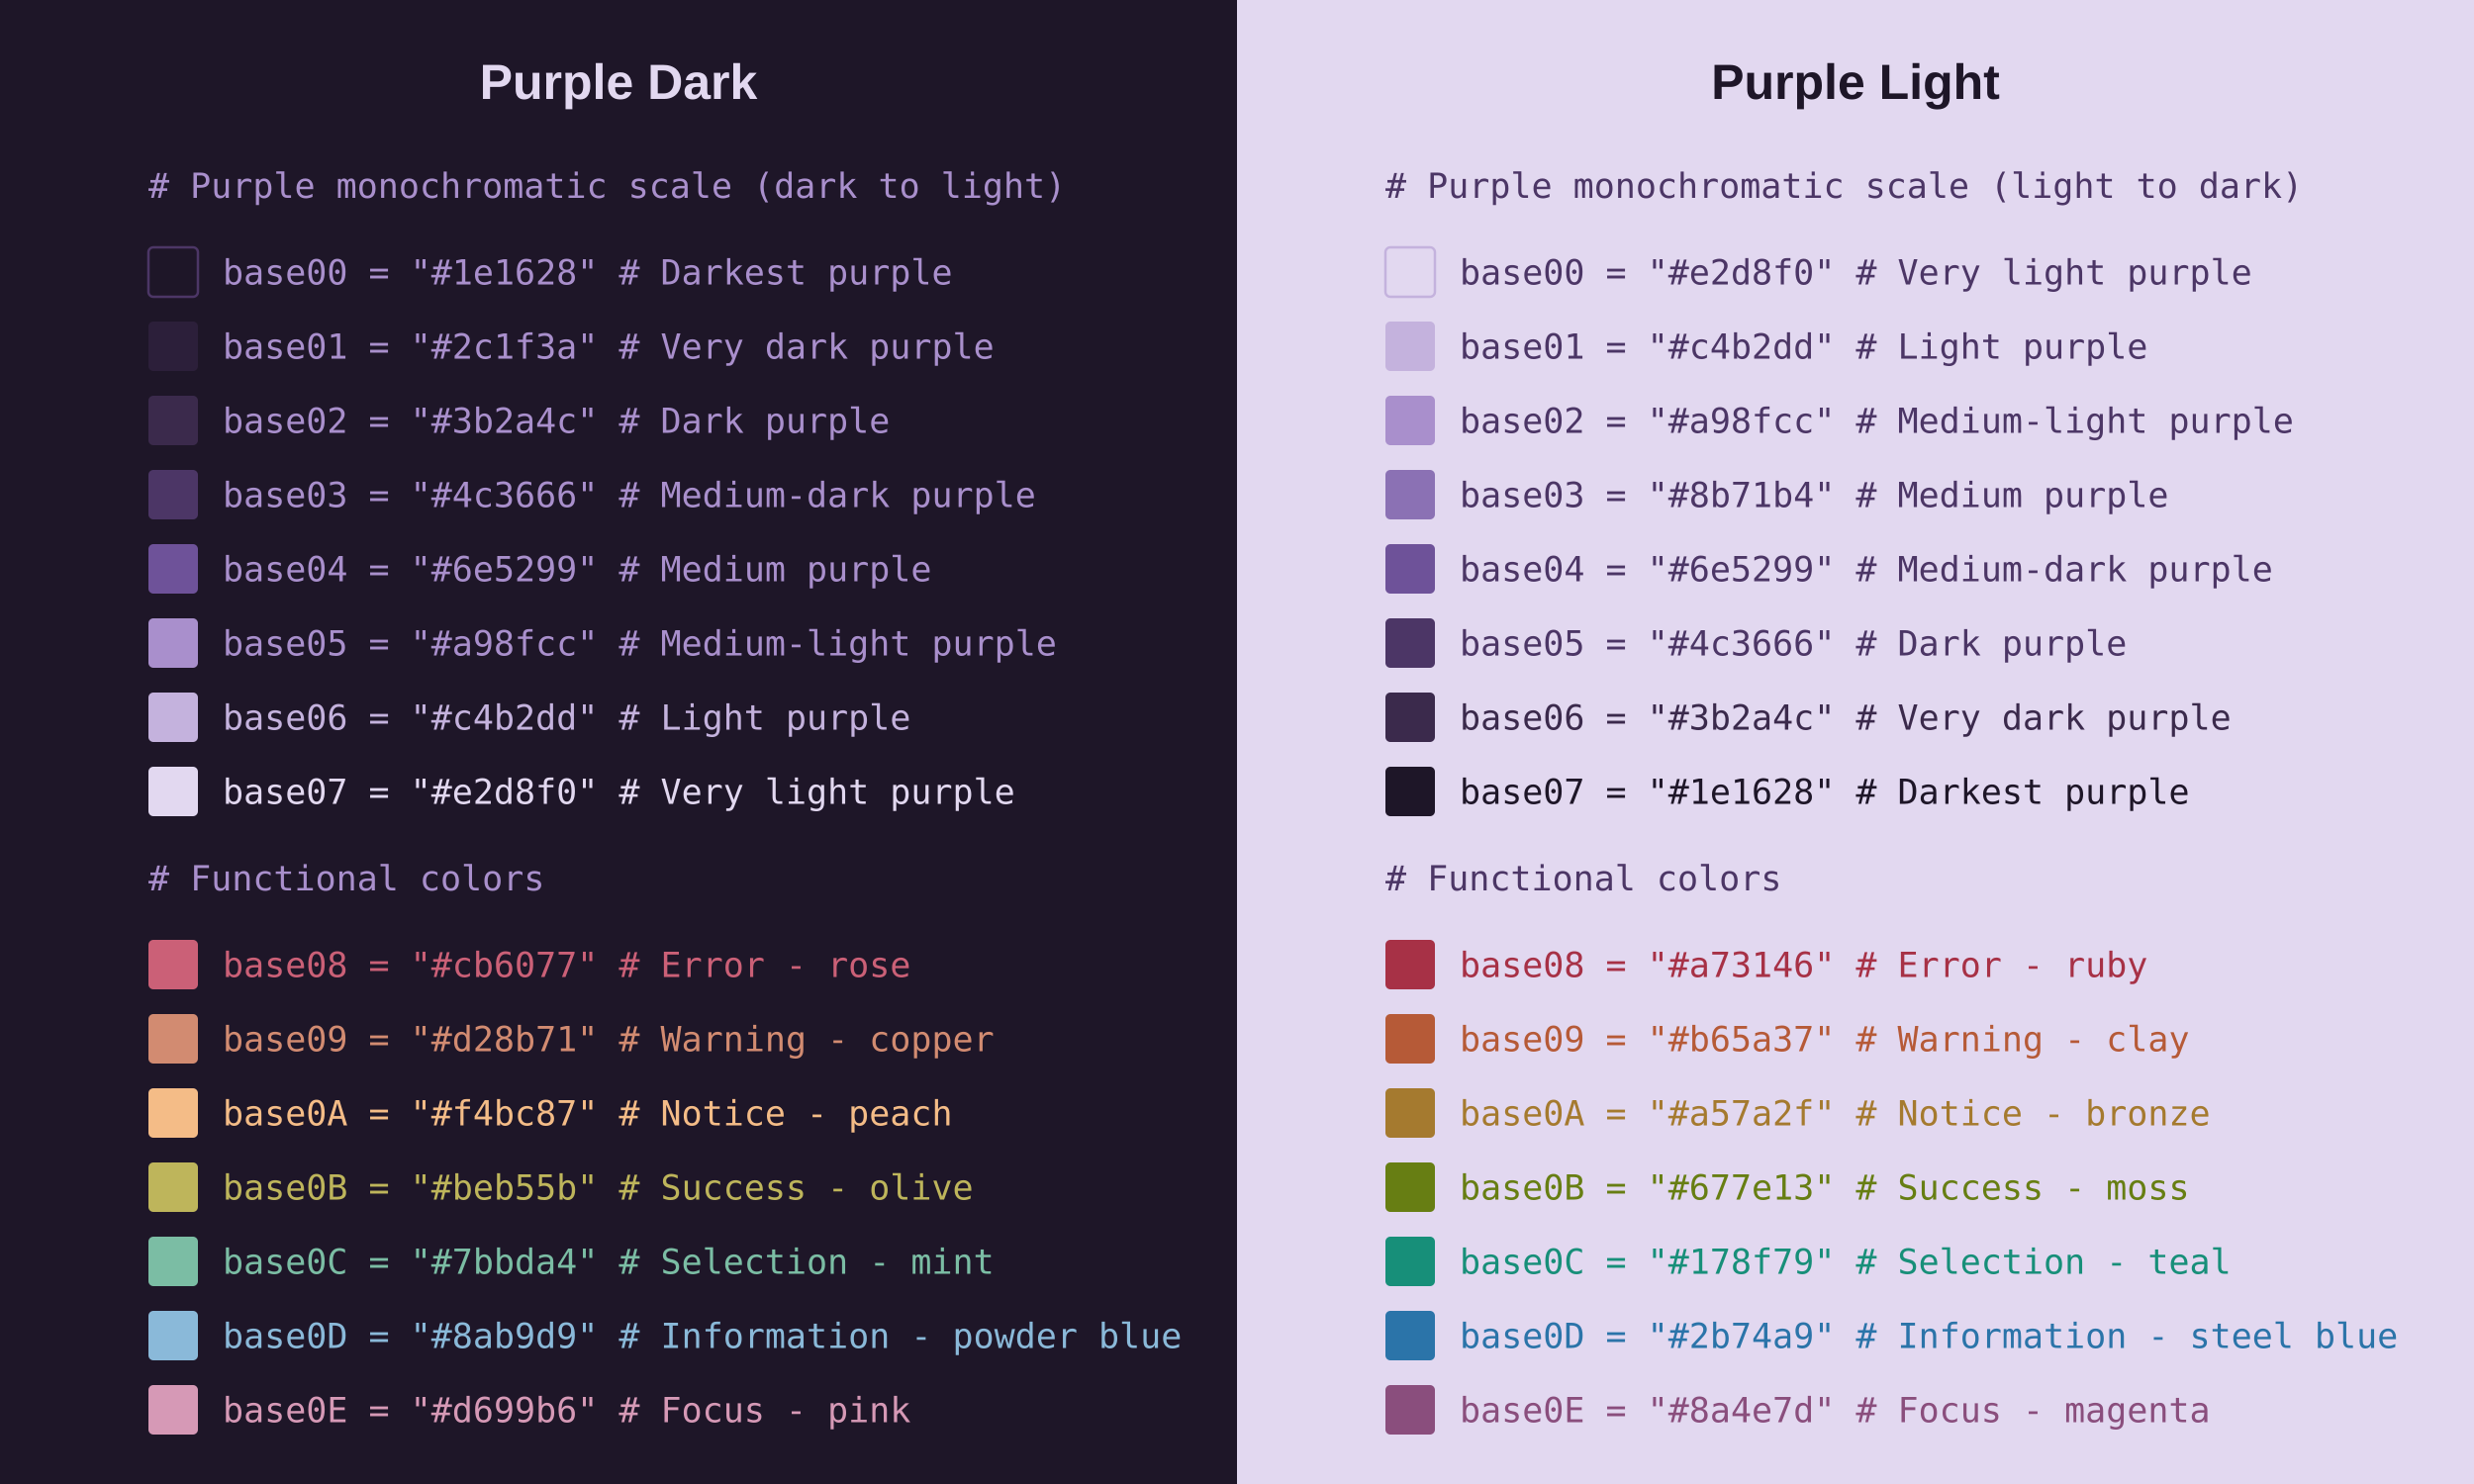
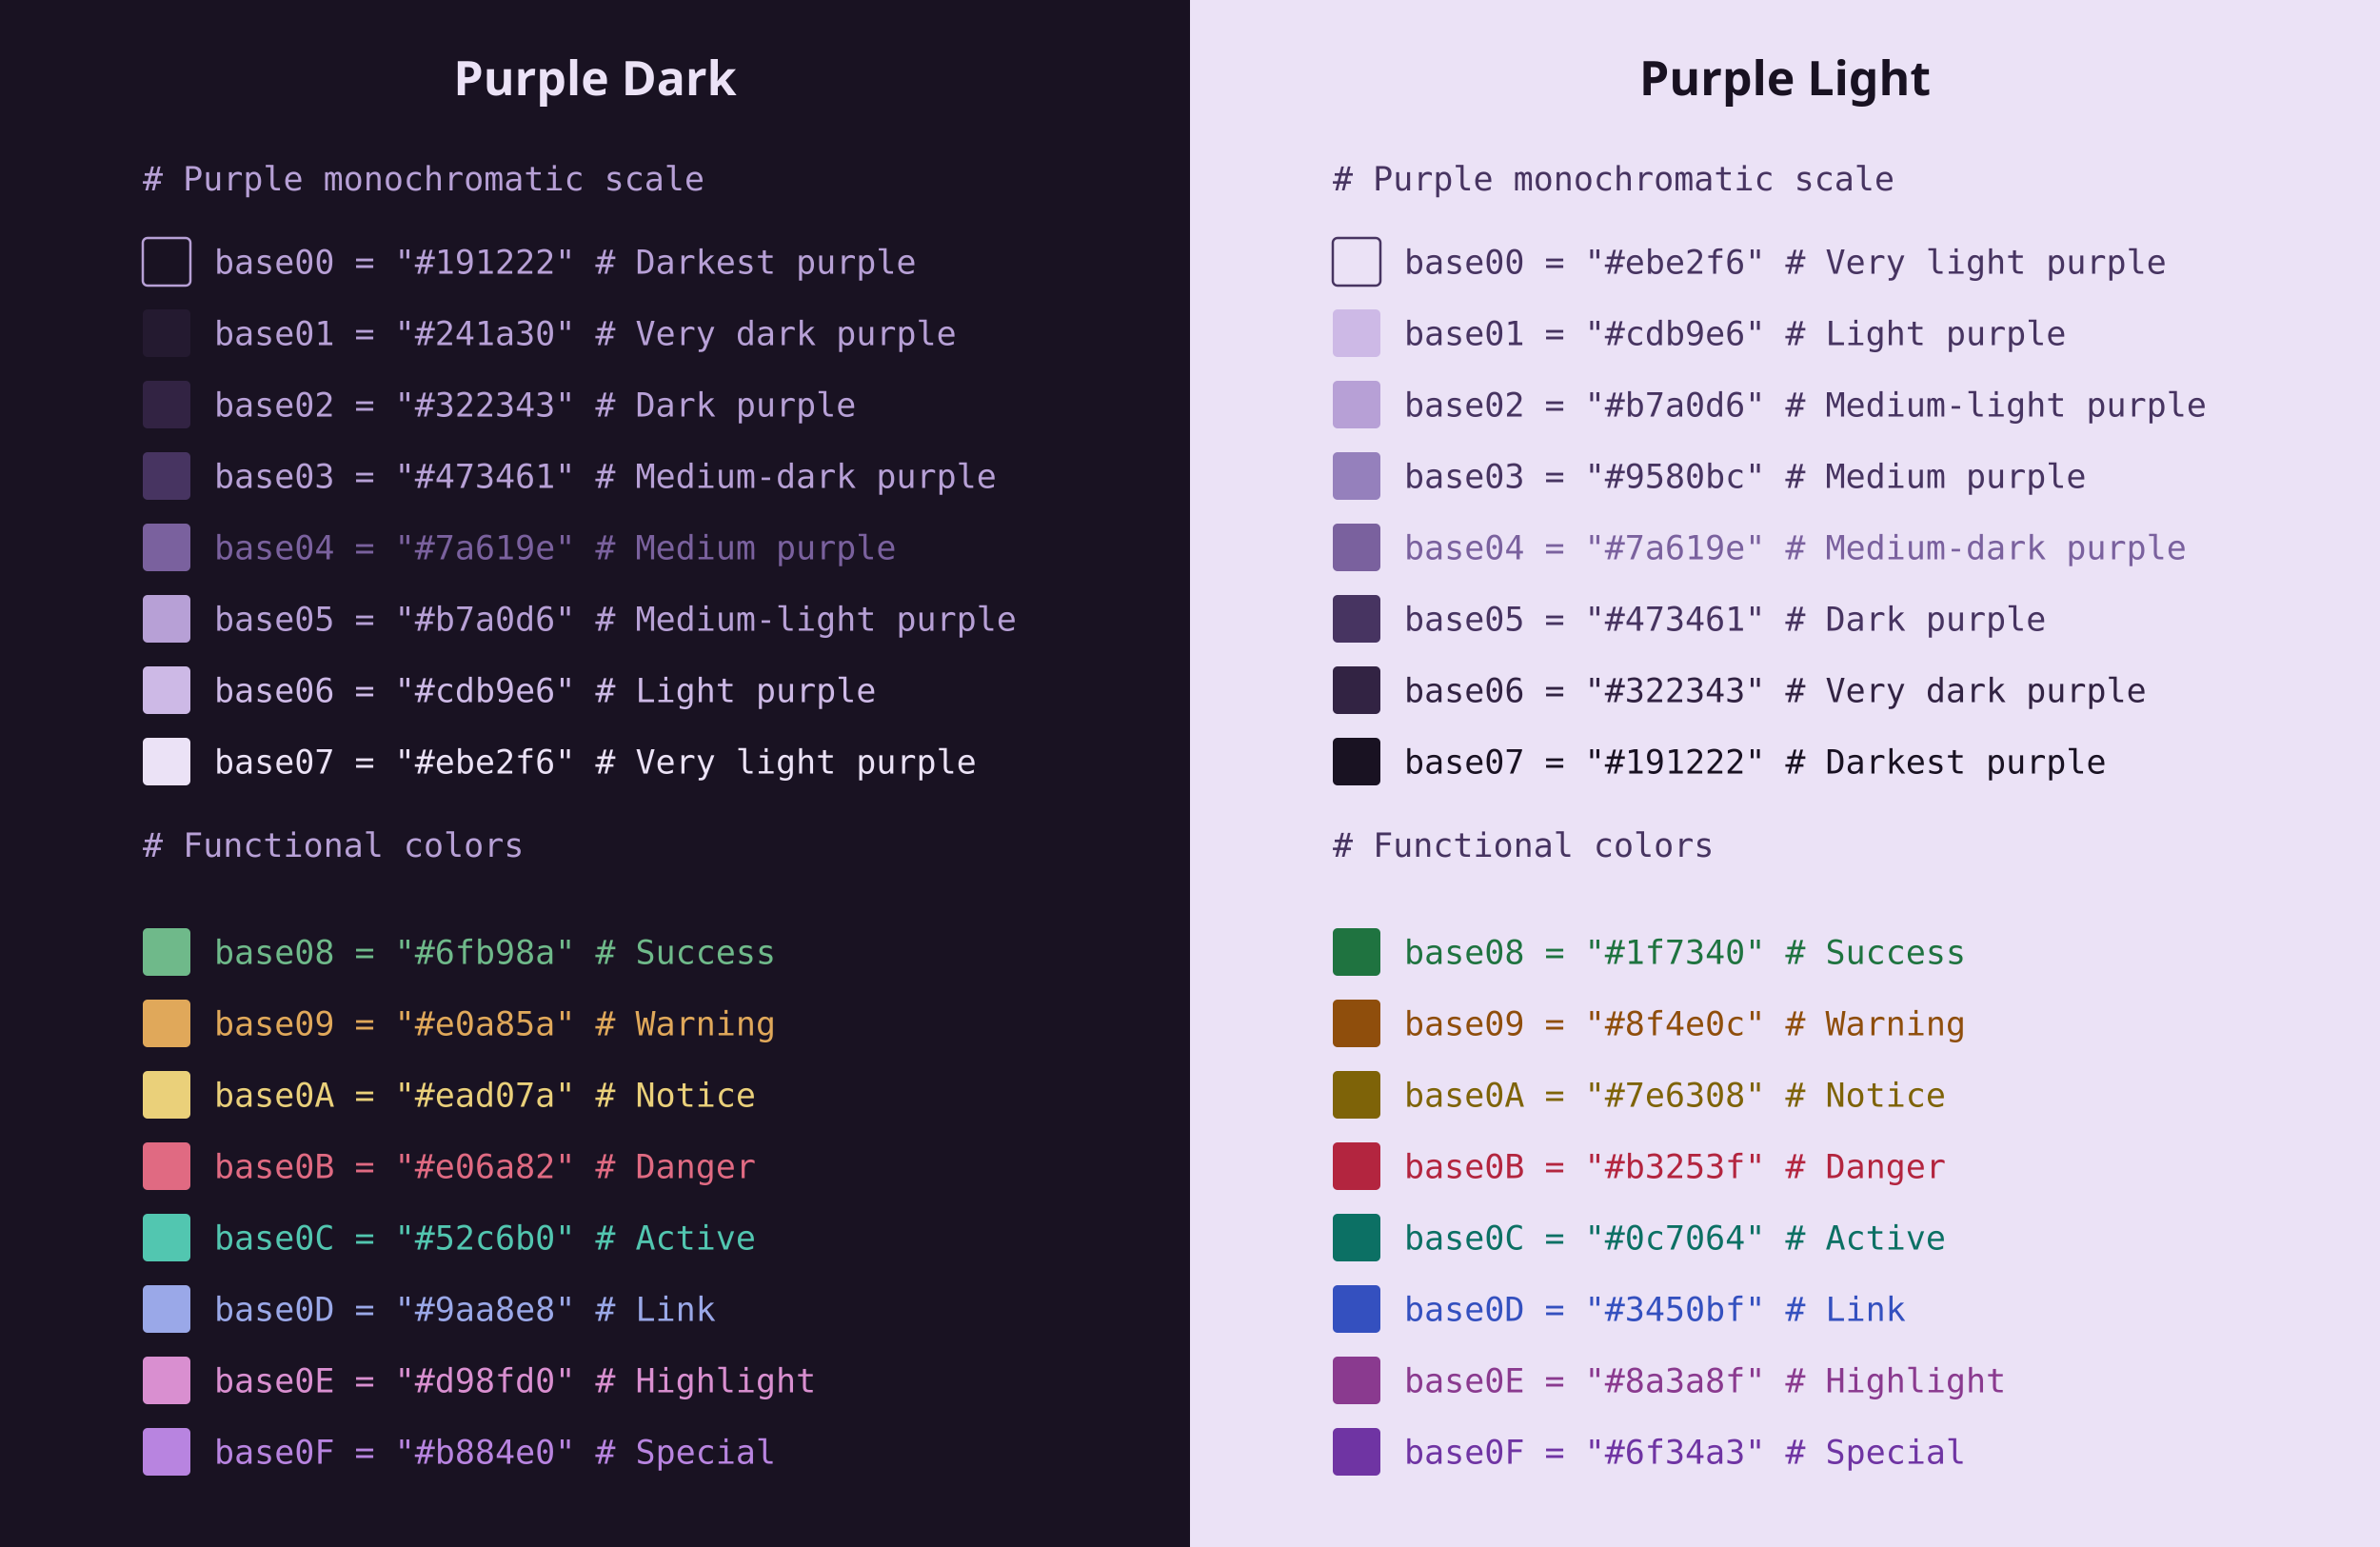
- <svg xmlns="http://www.w3.org/2000/svg" viewBox="0 0 1000 600">
-   <rect x="0" y="0" width="500" height="600" fill="#1e1628" />
-   <rect x="500" y="0" width="500" height="600" fill="#e2d8f0" />
-   <text x="250" y="40" font-family="Arial, sans-serif" font-size="20" font-weight="bold" text-anchor="middle" fill="#e2d8f0">Purple Dark</text>
-   <text x="750" y="40" font-family="Arial, sans-serif" font-size="20" font-weight="bold" text-anchor="middle" fill="#1e1628">Purple Light</text>
-   <text x="60" y="80" font-family="monospace" font-size="14" fill="#a98fcc"># Purple monochromatic scale (dark to light)</text>
-   <rect x="60" y="100" width="20" height="20" rx="2" fill="#1e1628" stroke="#4c3666" stroke-width="1" />
-   <text x="90" y="115" font-family="monospace" font-size="14" fill="#a98fcc">base00 = "#1e1628" # Darkest purple</text>
-   <rect x="60" y="130" width="20" height="20" rx="2" fill="#2c1f3a" />
-   <text x="90" y="145" font-family="monospace" font-size="14" fill="#a98fcc">base01 = "#2c1f3a" # Very dark purple</text>
-   <rect x="60" y="160" width="20" height="20" rx="2" fill="#3b2a4c" />
-   <text x="90" y="175" font-family="monospace" font-size="14" fill="#a98fcc">base02 = "#3b2a4c" # Dark purple</text>
-   <rect x="60" y="190" width="20" height="20" rx="2" fill="#4c3666" />
-   <text x="90" y="205" font-family="monospace" font-size="14" fill="#a98fcc">base03 = "#4c3666" # Medium-dark purple</text>
-   <rect x="60" y="220" width="20" height="20" rx="2" fill="#6e5299" />
-   <text x="90" y="235" font-family="monospace" font-size="14" fill="#a98fcc">base04 = "#6e5299" # Medium purple</text>
-   <rect x="60" y="250" width="20" height="20" rx="2" fill="#a98fcc" />
-   <text x="90" y="265" font-family="monospace" font-size="14" fill="#a98fcc">base05 = "#a98fcc" # Medium-light purple</text>
-   <rect x="60" y="280" width="20" height="20" rx="2" fill="#c4b2dd" />
-   <text x="90" y="295" font-family="monospace" font-size="14" fill="#c4b2dd">base06 = "#c4b2dd" # Light purple</text>
-   <rect x="60" y="310" width="20" height="20" rx="2" fill="#e2d8f0" />
-   <text x="90" y="325" font-family="monospace" font-size="14" fill="#e2d8f0">base07 = "#e2d8f0" # Very light purple</text>
-   <text x="60" y="360" font-family="monospace" font-size="14" fill="#a98fcc"># Functional colors</text>
-   <rect x="60" y="380" width="20" height="20" rx="2" fill="#cb6077" />
-   <text x="90" y="395" font-family="monospace" font-size="14" fill="#cb6077">base08 = "#cb6077" # Error - rose</text>
-   <rect x="60" y="410" width="20" height="20" rx="2" fill="#d28b71" />
-   <text x="90" y="425" font-family="monospace" font-size="14" fill="#d28b71">base09 = "#d28b71" # Warning - copper</text>
-   <rect x="60" y="440" width="20" height="20" rx="2" fill="#f4bc87" />
-   <text x="90" y="455" font-family="monospace" font-size="14" fill="#f4bc87">base0A = "#f4bc87" # Notice - peach</text>
-   <rect x="60" y="470" width="20" height="20" rx="2" fill="#beb55b" />
-   <text x="90" y="485" font-family="monospace" font-size="14" fill="#beb55b">base0B = "#beb55b" # Success - olive</text>
-   <rect x="60" y="500" width="20" height="20" rx="2" fill="#7bbda4" />
-   <text x="90" y="515" font-family="monospace" font-size="14" fill="#7bbda4">base0C = "#7bbda4" # Selection - mint</text>
-   <rect x="60" y="530" width="20" height="20" rx="2" fill="#8ab9d9" />
-   <text x="90" y="545" font-family="monospace" font-size="14" fill="#8ab9d9">base0D = "#8ab9d9" # Information - powder blue</text>
-   <rect x="60" y="560" width="20" height="20" rx="2" fill="#d699b6" />
-   <text x="90" y="575" font-family="monospace" font-size="14" fill="#d699b6">base0E = "#d699b6" # Focus - pink</text>
-   <text x="560" y="80" font-family="monospace" font-size="14" fill="#4c3666"># Purple monochromatic scale (light to dark)</text>
-   <rect x="560" y="100" width="20" height="20" rx="2" fill="#e2d8f0" stroke="#c4b2dd" stroke-width="1" />
-   <text x="590" y="115" font-family="monospace" font-size="14" fill="#4c3666">base00 = "#e2d8f0" # Very light purple</text>
-   <rect x="560" y="130" width="20" height="20" rx="2" fill="#c4b2dd" />
-   <text x="590" y="145" font-family="monospace" font-size="14" fill="#4c3666">base01 = "#c4b2dd" # Light purple</text>
-   <rect x="560" y="160" width="20" height="20" rx="2" fill="#a98fcc" />
-   <text x="590" y="175" font-family="monospace" font-size="14" fill="#4c3666">base02 = "#a98fcc" # Medium-light purple</text>
-   <rect x="560" y="190" width="20" height="20" rx="2" fill="#8b71b4" />
-   <text x="590" y="205" font-family="monospace" font-size="14" fill="#4c3666">base03 = "#8b71b4" # Medium purple</text>
-   <rect x="560" y="220" width="20" height="20" rx="2" fill="#6e5299" />
-   <text x="590" y="235" font-family="monospace" font-size="14" fill="#4c3666">base04 = "#6e5299" # Medium-dark purple</text>
-   <rect x="560" y="250" width="20" height="20" rx="2" fill="#4c3666" />
-   <text x="590" y="265" font-family="monospace" font-size="14" fill="#4c3666">base05 = "#4c3666" # Dark purple</text>
-   <rect x="560" y="280" width="20" height="20" rx="2" fill="#3b2a4c" />
-   <text x="590" y="295" font-family="monospace" font-size="14" fill="#3b2a4c">base06 = "#3b2a4c" # Very dark purple</text>
-   <rect x="560" y="310" width="20" height="20" rx="2" fill="#1e1628" />
-   <text x="590" y="325" font-family="monospace" font-size="14" fill="#1e1628">base07 = "#1e1628" # Darkest purple</text>
-   <text x="560" y="360" font-family="monospace" font-size="14" fill="#4c3666"># Functional colors</text>
-   <rect x="560" y="380" width="20" height="20" rx="2" fill="#a73146" />
-   <text x="590" y="395" font-family="monospace" font-size="14" fill="#a73146">base08 = "#a73146" # Error - ruby</text>
-   <rect x="560" y="410" width="20" height="20" rx="2" fill="#b65a37" />
-   <text x="590" y="425" font-family="monospace" font-size="14" fill="#b65a37">base09 = "#b65a37" # Warning - clay</text>
-   <rect x="560" y="440" width="20" height="20" rx="2" fill="#a57a2f" />
-   <text x="590" y="455" font-family="monospace" font-size="14" fill="#a57a2f">base0A = "#a57a2f" # Notice - bronze</text>
-   <rect x="560" y="470" width="20" height="20" rx="2" fill="#677e13" />
-   <text x="590" y="485" font-family="monospace" font-size="14" fill="#677e13">base0B = "#677e13" # Success - moss</text>
-   <rect x="560" y="500" width="20" height="20" rx="2" fill="#178f79" />
-   <text x="590" y="515" font-family="monospace" font-size="14" fill="#178f79">base0C = "#178f79" # Selection - teal</text>
-   <rect x="560" y="530" width="20" height="20" rx="2" fill="#2b74a9" />
-   <text x="590" y="545" font-family="monospace" font-size="14" fill="#2b74a9">base0D = "#2b74a9" # Information - steel blue</text>
-   <rect x="560" y="560" width="20" height="20" rx="2" fill="#8a4e7d" />
-   <text x="590" y="575" font-family="monospace" font-size="14" fill="#8a4e7d">base0E = "#8a4e7d" # Focus - magenta</text>
+ <svg xmlns="http://www.w3.org/2000/svg" width="1000" height="650" viewBox="0 0 1000 650">
+   <rect x="0" y="0" width="500" height="650" fill="#191222" />
+   <rect x="500" y="0" width="500" height="650" fill="#ebe2f6" />
+   <text x="250" y="40" font-family="sans-serif" font-size="20" font-weight="bold" text-anchor="middle" fill="#ebe2f6">Purple Dark</text>
+   <text x="60" y="80" font-family="monospace" font-size="14" fill="#b7a0d6"># Purple monochromatic scale</text>
+   <rect x="60" y="100" width="20" height="20" rx="2" fill="#191222" stroke="#b7a0d6" stroke-width="1" />
+   <text x="90" y="115" font-family="monospace" font-size="14" fill="#b7a0d6">base00 = "#191222" # Darkest purple</text>
+   <rect x="60" y="130" width="20" height="20" rx="2" fill="#241a30" />
+   <text x="90" y="145" font-family="monospace" font-size="14" fill="#b7a0d6">base01 = "#241a30" # Very dark purple</text>
+   <rect x="60" y="160" width="20" height="20" rx="2" fill="#322343" />
+   <text x="90" y="175" font-family="monospace" font-size="14" fill="#b7a0d6">base02 = "#322343" # Dark purple</text>
+   <rect x="60" y="190" width="20" height="20" rx="2" fill="#473461" />
+   <text x="90" y="205" font-family="monospace" font-size="14" fill="#b7a0d6">base03 = "#473461" # Medium-dark purple</text>
+   <rect x="60" y="220" width="20" height="20" rx="2" fill="#7a619e" />
+   <text x="90" y="235" font-family="monospace" font-size="14" fill="#7a619e">base04 = "#7a619e" # Medium purple</text>
+   <rect x="60" y="250" width="20" height="20" rx="2" fill="#b7a0d6" />
+   <text x="90" y="265" font-family="monospace" font-size="14" fill="#b7a0d6">base05 = "#b7a0d6" # Medium-light purple</text>
+   <rect x="60" y="280" width="20" height="20" rx="2" fill="#cdb9e6" />
+   <text x="90" y="295" font-family="monospace" font-size="14" fill="#cdb9e6">base06 = "#cdb9e6" # Light purple</text>
+   <rect x="60" y="310" width="20" height="20" rx="2" fill="#ebe2f6" />
+   <text x="90" y="325" font-family="monospace" font-size="14" fill="#ebe2f6">base07 = "#ebe2f6" # Very light purple</text>
+   <text x="60" y="360" font-family="monospace" font-size="14" fill="#b7a0d6"># Functional colors</text>
+   <rect x="60" y="390" width="20" height="20" rx="2" fill="#6fb98a" />
+   <text x="90" y="405" font-family="monospace" font-size="14" fill="#6fb98a">base08 = "#6fb98a" # Success</text>
+   <rect x="60" y="420" width="20" height="20" rx="2" fill="#e0a85a" />
+   <text x="90" y="435" font-family="monospace" font-size="14" fill="#e0a85a">base09 = "#e0a85a" # Warning</text>
+   <rect x="60" y="450" width="20" height="20" rx="2" fill="#ead07a" />
+   <text x="90" y="465" font-family="monospace" font-size="14" fill="#ead07a">base0A = "#ead07a" # Notice</text>
+   <rect x="60" y="480" width="20" height="20" rx="2" fill="#e06a82" />
+   <text x="90" y="495" font-family="monospace" font-size="14" fill="#e06a82">base0B = "#e06a82" # Danger</text>
+   <rect x="60" y="510" width="20" height="20" rx="2" fill="#52c6b0" />
+   <text x="90" y="525" font-family="monospace" font-size="14" fill="#52c6b0">base0C = "#52c6b0" # Active</text>
+   <rect x="60" y="540" width="20" height="20" rx="2" fill="#9aa8e8" />
+   <text x="90" y="555" font-family="monospace" font-size="14" fill="#9aa8e8">base0D = "#9aa8e8" # Link</text>
+   <rect x="60" y="570" width="20" height="20" rx="2" fill="#d98fd0" />
+   <text x="90" y="585" font-family="monospace" font-size="14" fill="#d98fd0">base0E = "#d98fd0" # Highlight</text>
+   <rect x="60" y="600" width="20" height="20" rx="2" fill="#b884e0" />
+   <text x="90" y="615" font-family="monospace" font-size="14" fill="#b884e0">base0F = "#b884e0" # Special</text>
+   <text x="750" y="40" font-family="sans-serif" font-size="20" font-weight="bold" text-anchor="middle" fill="#191222">Purple Light</text>
+   <text x="560" y="80" font-family="monospace" font-size="14" fill="#473461"># Purple monochromatic scale</text>
+   <rect x="560" y="100" width="20" height="20" rx="2" fill="#ebe2f6" stroke="#473461" stroke-width="1" />
+   <text x="590" y="115" font-family="monospace" font-size="14" fill="#473461">base00 = "#ebe2f6" # Very light purple</text>
+   <rect x="560" y="130" width="20" height="20" rx="2" fill="#cdb9e6" />
+   <text x="590" y="145" font-family="monospace" font-size="14" fill="#473461">base01 = "#cdb9e6" # Light purple</text>
+   <rect x="560" y="160" width="20" height="20" rx="2" fill="#b7a0d6" />
+   <text x="590" y="175" font-family="monospace" font-size="14" fill="#473461">base02 = "#b7a0d6" # Medium-light purple</text>
+   <rect x="560" y="190" width="20" height="20" rx="2" fill="#9580bc" />
+   <text x="590" y="205" font-family="monospace" font-size="14" fill="#473461">base03 = "#9580bc" # Medium purple</text>
+   <rect x="560" y="220" width="20" height="20" rx="2" fill="#7a619e" />
+   <text x="590" y="235" font-family="monospace" font-size="14" fill="#7a619e">base04 = "#7a619e" # Medium-dark purple</text>
+   <rect x="560" y="250" width="20" height="20" rx="2" fill="#473461" />
+   <text x="590" y="265" font-family="monospace" font-size="14" fill="#473461">base05 = "#473461" # Dark purple</text>
+   <rect x="560" y="280" width="20" height="20" rx="2" fill="#322343" />
+   <text x="590" y="295" font-family="monospace" font-size="14" fill="#322343">base06 = "#322343" # Very dark purple</text>
+   <rect x="560" y="310" width="20" height="20" rx="2" fill="#191222" />
+   <text x="590" y="325" font-family="monospace" font-size="14" fill="#191222">base07 = "#191222" # Darkest purple</text>
+   <text x="560" y="360" font-family="monospace" font-size="14" fill="#473461"># Functional colors</text>
+   <rect x="560" y="390" width="20" height="20" rx="2" fill="#1f7340" />
+   <text x="590" y="405" font-family="monospace" font-size="14" fill="#1f7340">base08 = "#1f7340" # Success</text>
+   <rect x="560" y="420" width="20" height="20" rx="2" fill="#8f4e0c" />
+   <text x="590" y="435" font-family="monospace" font-size="14" fill="#8f4e0c">base09 = "#8f4e0c" # Warning</text>
+   <rect x="560" y="450" width="20" height="20" rx="2" fill="#7e6308" />
+   <text x="590" y="465" font-family="monospace" font-size="14" fill="#7e6308">base0A = "#7e6308" # Notice</text>
+   <rect x="560" y="480" width="20" height="20" rx="2" fill="#b3253f" />
+   <text x="590" y="495" font-family="monospace" font-size="14" fill="#b3253f">base0B = "#b3253f" # Danger</text>
+   <rect x="560" y="510" width="20" height="20" rx="2" fill="#0c7064" />
+   <text x="590" y="525" font-family="monospace" font-size="14" fill="#0c7064">base0C = "#0c7064" # Active</text>
+   <rect x="560" y="540" width="20" height="20" rx="2" fill="#3450bf" />
+   <text x="590" y="555" font-family="monospace" font-size="14" fill="#3450bf">base0D = "#3450bf" # Link</text>
+   <rect x="560" y="570" width="20" height="20" rx="2" fill="#8a3a8f" />
+   <text x="590" y="585" font-family="monospace" font-size="14" fill="#8a3a8f">base0E = "#8a3a8f" # Highlight</text>
+   <rect x="560" y="600" width="20" height="20" rx="2" fill="#6f34a3" />
+   <text x="590" y="615" font-family="monospace" font-size="14" fill="#6f34a3">base0F = "#6f34a3" # Special</text>
</svg>
